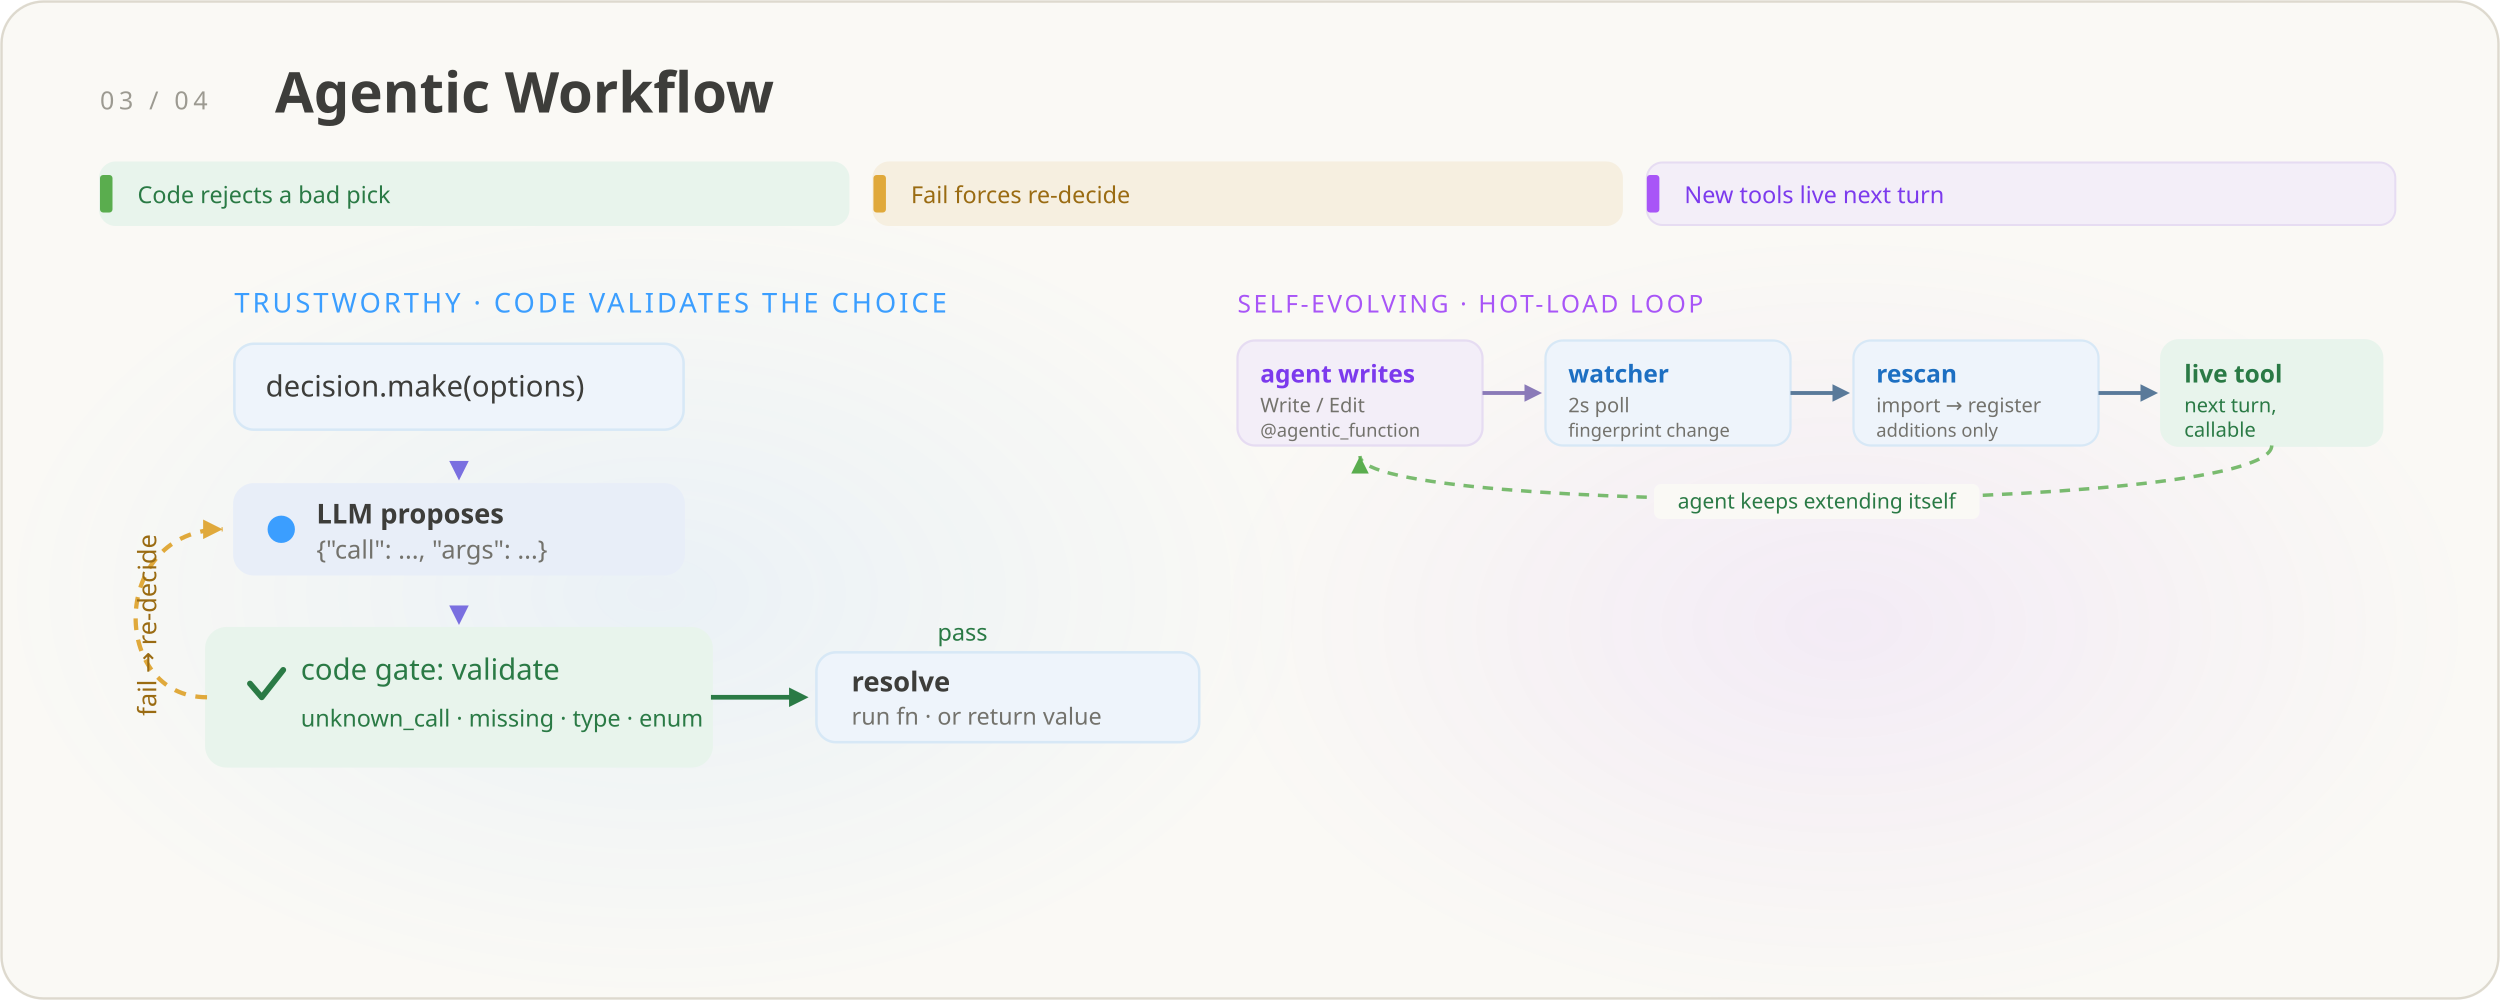
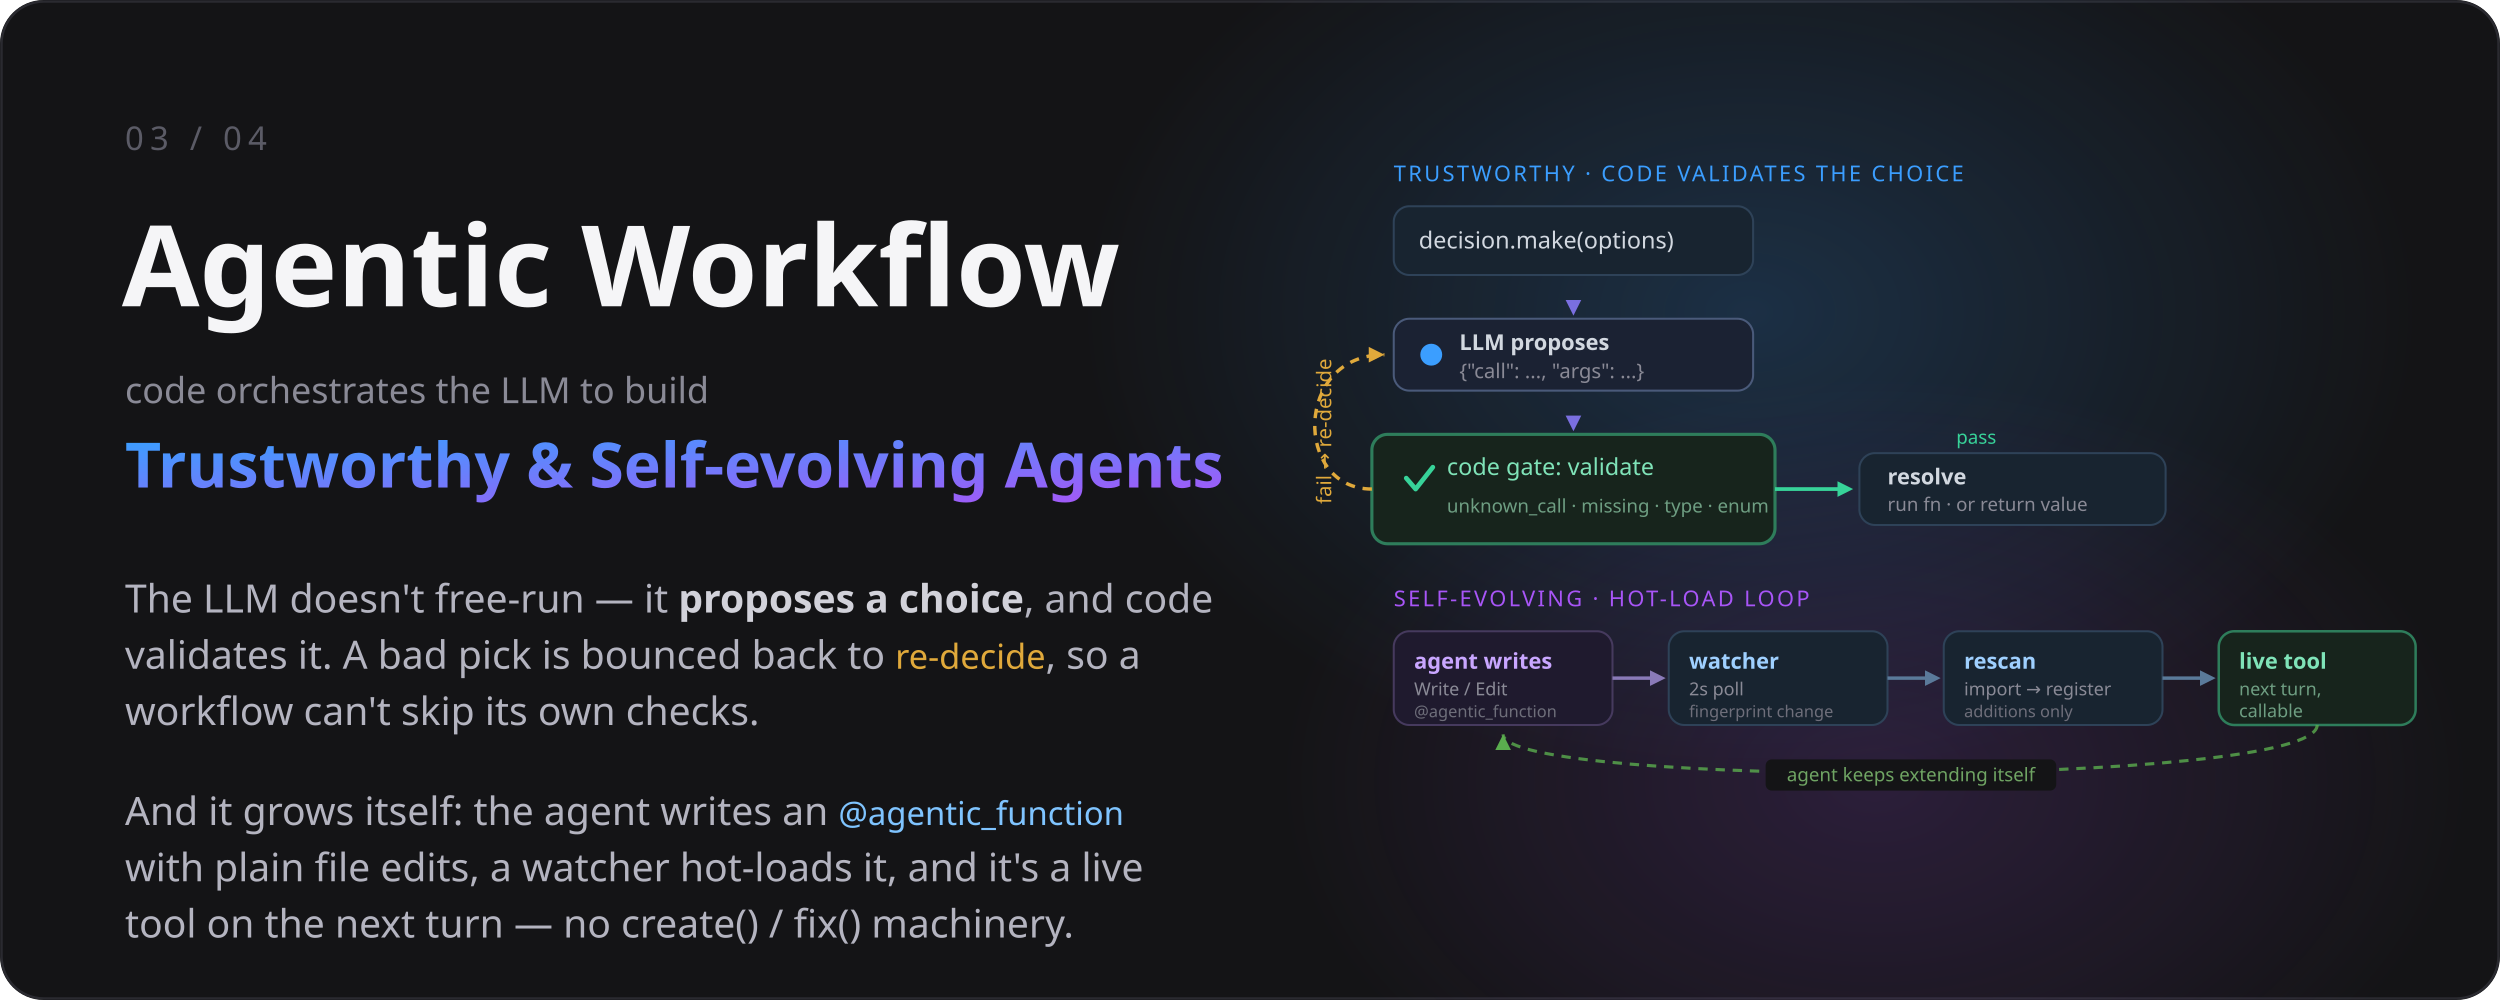
<svg xmlns="http://www.w3.org/2000/svg" width="1600" height="640" viewBox="0 0 1600 640">
  <defs>
-     <linearGradient id="bp-light-02" x1="0" y1="0" x2="1" y2="1">
+     <linearGradient id="bp" x1="0" y1="0" x2="1" y2="1">
      <stop offset="0" stop-color="#3B9EFF" />
      <stop offset="1" stop-color="#A855F7" />
    </linearGradient>
-     <radialGradient id="glow-light-02" cx="0.5" cy="0.5" r="0.5">
-       <stop offset="0" stop-color="#3B9EFF" stop-opacity="0.08" />
+     <radialGradient id="glow" cx="0.5" cy="0.5" r="0.5">
+       <stop offset="0" stop-color="#3B9EFF" stop-opacity="0.20" />
      <stop offset="1" stop-color="#3B9EFF" stop-opacity="0" />
    </radialGradient>
-     <radialGradient id="glow2-light-02" cx="0.5" cy="0.5" r="0.5">
-       <stop offset="0" stop-color="#A855F7" stop-opacity="0.08" />
+     <radialGradient id="glow2" cx="0.5" cy="0.5" r="0.5">
+       <stop offset="0" stop-color="#A855F7" stop-opacity="0.16" />
      <stop offset="1" stop-color="#A855F7" stop-opacity="0" />
    </radialGradient>
  </defs>
-   <rect width="1600" height="640" rx="28" fill="#faf9f5" />
-   <rect x="1" y="1" width="1598" height="638" rx="27" fill="none" stroke="#ddd9ce" stroke-width="1.5" />
-   <ellipse cx="420" cy="380" rx="420" ry="260" fill="url(#glow-light-02)" />
-   <ellipse cx="1180" cy="400" rx="400" ry="250" fill="url(#glow2-light-02)" />
-   <text x="64" y="70" font-family="Geist Mono" font-size="16" fill="#9c9a91" letter-spacing="3">03 / 04</text>
-   <text x="176" y="72" font-family="Instrument Sans" font-weight="700" font-size="36" fill="#3d3d3a">Agentic Workflow</text>
-   <g transform="translate(64,104)">
-     <rect width="479" height="40" rx="10" fill="#e8f4ec" stroke="#e8f4ec" stroke-width="1.3" />
-     <rect x="0" y="8" width="8" height="24" rx="2" fill="#5AAD4E" />
-     <text x="24" y="26" font-family="Geist Mono" font-size="15" fill="#2a7a45">Code rejects a bad pick</text>
-   </g>
-   <g transform="translate(559,104)">
-     <rect width="479" height="40" rx="10" fill="#f6efe0" stroke="#f6efe0" stroke-width="1.3" />
-     <rect x="0" y="8" width="8" height="24" rx="2" fill="#E0A93B" />
-     <text x="24" y="26" font-family="Geist Mono" font-size="15" fill="#9a6b12">Fail forces re-decide</text>
-   </g>
-   <g transform="translate(1054,104)">
-     <rect width="479" height="40" rx="10" fill="#f3eef8" stroke="#e6dcf2" stroke-width="1.3" />
-     <rect x="0" y="8" width="8" height="24" rx="2" fill="#A855F7" />
-     <text x="24" y="26" font-family="Geist Mono" font-size="15" fill="#7c3aed">New tools live next turn</text>
-   </g>
-   <g transform="translate(150,200) scale(1.25)">
+   <rect width="1600" height="640" rx="28" fill="#141416" />
+   <rect x="1" y="1" width="1598" height="638" rx="27" fill="none" stroke="#2A2A30" stroke-width="1.5" />
+   <ellipse cx="1120" cy="200" rx="430" ry="300" fill="url(#glow)" />
+   <ellipse cx="1200" cy="500" rx="380" ry="260" fill="url(#glow2)" />
+   <text x="80" y="96" font-family="Geist Mono" font-size="21" fill="#5B5B66" letter-spacing="4">03 / 04</text>
+   <text x="78" y="196" font-family="Instrument Sans" font-weight="700" font-size="72" fill="#F5F5F7">Agentic Workflow</text>
+   <text x="80" y="258" font-family="Geist Mono" font-size="23" fill="#8A8A96">code orchestrates the LLM to build</text>
+   <text x="80" y="312" font-family="Instrument Sans" font-weight="700" font-size="40" fill="url(#bp)">Trustworthy &amp; Self-evolving Agents</text>
+   <text x="80" y="392" font-family="Instrument Sans" font-size="25" fill="#B4B4C0">The LLM doesn't free-run — it <tspan font-weight="700" fill="#D2D2DA">proposes a choice</tspan>, and code</text>
+   <text x="80" y="428" font-family="Instrument Sans" font-size="25" fill="#B4B4C0">validates it. A bad pick is bounced back to <tspan font-family="Geist Mono" font-size="22" fill="#E0A93B">re-decide</tspan>, so a</text>
+   <text x="80" y="464" font-family="Instrument Sans" font-size="25" fill="#B4B4C0">workflow can't skip its own checks.</text>
+   <text x="80" y="528" font-family="Instrument Sans" font-size="25" fill="#B4B4C0">And it grows itself: the agent writes an <tspan font-family="Geist Mono" font-size="21" fill="#7FC4FF">@agentic_function</tspan>
+   </text>
+   <text x="80" y="564" font-family="Instrument Sans" font-size="25" fill="#B4B4C0">with plain file edits, a watcher hot-loads it, and it's a live</text>
+   <text x="80" y="600" font-family="Instrument Sans" font-size="25" fill="#B4B4C0">tool on the next turn — no create() / fix() machinery.</text>
+   <g transform="translate(892,116)">
    <text x="0" y="0" font-family="Geist Mono" font-size="14" fill="#3B9EFF" letter-spacing="1.5">TRUSTWORTHY · CODE VALIDATES THE CHOICE</text>
    <g>
-       <rect x="0" y="16" width="230" height="44" rx="10" fill="#eef4fb" stroke="#d7e8f6" stroke-width="1.3" />
-       <text x="16" y="43" font-family="Geist Mono" font-size="15" fill="#3d3d3a">decision.make(options)</text>
+       <rect x="0" y="16" width="230" height="44" rx="10" fill="#182430" stroke="#2E4258" stroke-width="1.3" />
+       <text x="16" y="43" font-family="Geist Mono" font-size="15" fill="#D2D8E0">decision.make(options)</text>
    </g>
-     <path d="M115 60 L115 78" stroke="url(#bp-light-02)" stroke-width="2.4" fill="none" />
+     <path d="M115 60 L115 78" stroke="url(#bp)" stroke-width="2.4" fill="none" />
    <polygon points="115,86 110,76 120,76" fill="#7A6FE0" />
    <g>
-       <rect x="0" y="88" width="230" height="46" rx="10" fill="#e8eef8" stroke="#e8eef8" stroke-width="1.3" />
+       <rect x="0" y="88" width="230" height="46" rx="10" fill="#1B2233" stroke="#4A5A7A" stroke-width="1.3" />
      <circle cx="24" cy="111" r="7" fill="#3B9EFF" />
-       <text x="42" y="108" font-family="Instrument Sans" font-weight="700" font-size="14" fill="#3d3d3a">LLM proposes</text>
-       <text x="42" y="126" font-family="Geist Mono" font-size="13" fill="#73726c">{"call": ..., "args": ...}</text>
+       <text x="42" y="108" font-family="Instrument Sans" font-weight="700" font-size="14" fill="#D2D8E0">LLM proposes</text>
+       <text x="42" y="126" font-family="Geist Mono" font-size="13" fill="#8A8A96">{"call": ..., "args": ...}</text>
    </g>
-     <path d="M115 134 L115 152" stroke="url(#bp-light-02)" stroke-width="2.4" fill="none" />
+     <path d="M115 134 L115 152" stroke="url(#bp)" stroke-width="2.4" fill="none" />
    <polygon points="115,160 110,150 120,150" fill="#7A6FE0" />
    <g>
-       <rect x="-14" y="162" width="258" height="70" rx="10" fill="#e8f4ec" stroke="#e8f4ec" stroke-width="2" />
-       <path d="M8 190 l6 7 l11 -14" stroke="#2a7a45" stroke-width="3" fill="none" stroke-linecap="round" stroke-linejoin="round" />
-       <text x="34" y="188" font-family="Geist Mono" font-size="15" fill="#2a7a45">code gate: validate</text>
-       <text x="34" y="212" font-family="Geist Mono" font-size="12" fill="#2a7a45">unknown_call · missing · type · enum</text>
+       <rect x="-14" y="162" width="258" height="70" rx="10" fill="#17241C" stroke="#2E7D5B" stroke-width="2" />
+       <path d="M8 190 l6 7 l11 -14" stroke="#37D399" stroke-width="3" fill="none" stroke-linecap="round" stroke-linejoin="round" />
+       <text x="34" y="188" font-family="Geist Mono" font-size="15" fill="#7FE3B8">code gate: validate</text>
+       <text x="34" y="212" font-family="Geist Mono" font-size="12" fill="#6E9E82">unknown_call · missing · type · enum</text>
    </g>
    <path d="M-14 197 C -64 197, -64 111, -6 111" fill="none" stroke="#E0A93B" stroke-width="2.2" stroke-dasharray="6 5" />
    <polygon points="-6,111 -16,106 -16,116" fill="#E0A93B" />
-     <text x="-40" y="160" font-family="Geist Mono" font-size="13" fill="#9a6b12" text-anchor="middle" transform="rotate(-90,-40,160)">fail → re-decide</text>
-     <path d="M244 197 L286 197" stroke="#2a7a45" stroke-width="2.4" fill="none" />
-     <polygon points="294,197 284,192 284,202" fill="#2a7a45" />
+     <text x="-40" y="160" font-family="Geist Mono" font-size="13" fill="#E0A93B" text-anchor="middle" transform="rotate(-90,-40,160)">fail → re-decide</text>
+     <path d="M244 197 L286 197" stroke="#37D399" stroke-width="2.4" fill="none" />
+     <polygon points="294,197 284,192 284,202" fill="#37D399" />
    <g>
-       <rect x="298" y="174" width="196" height="46" rx="10" fill="#eef4fb" stroke="#d7e8f6" stroke-width="1.3" />
-       <text x="316" y="194" font-family="Instrument Sans" font-weight="700" font-size="14" fill="#3d3d3a">resolve</text>
-       <text x="316" y="211" font-family="Geist Mono" font-size="12" fill="#73726c">run fn · or return value</text>
+       <rect x="298" y="174" width="196" height="46" rx="10" fill="#182430" stroke="#2E4258" stroke-width="1.3" />
+       <text x="316" y="194" font-family="Instrument Sans" font-weight="700" font-size="14" fill="#D2D8E0">resolve</text>
+       <text x="316" y="211" font-family="Geist Mono" font-size="12" fill="#8A8A96">run fn · or return value</text>
    </g>
-     <text x="360" y="168" font-family="Geist Mono" font-size="12" fill="#2a7a45">pass</text>
+     <text x="360" y="168" font-family="Geist Mono" font-size="12" fill="#37D399">pass</text>
  </g>
-   <g transform="translate(792,200) scale(1.12)">
+   <g transform="translate(892,388)">
    <text x="0" y="0" font-family="Geist Mono" font-size="14" fill="#A855F7" letter-spacing="1.5">SELF-EVOLVING · HOT-LOAD LOOP</text>
    <g>
-       <rect x="0" y="16" width="140" height="60" rx="10" fill="#f3eef8" stroke="#e6dcf2" stroke-width="1.3" />
-       <text x="13" y="40" font-family="Instrument Sans" font-weight="700" font-size="14" fill="#7c3aed">agent writes</text>
-       <text x="13" y="57" font-family="Geist Mono" font-size="11.5" fill="#73726c">Write / Edit</text>
-       <text x="13" y="71" font-family="Geist Mono" font-size="10.5" fill="#73726c">@agentic_function</text>
+       <rect x="0" y="16" width="140" height="60" rx="10" fill="#1F1A2E" stroke="#463A5E" stroke-width="1.3" />
+       <text x="13" y="40" font-family="Instrument Sans" font-weight="700" font-size="14" fill="#C9A6FF">agent writes</text>
+       <text x="13" y="57" font-family="Geist Mono" font-size="11.5" fill="#8A8A96">Write / Edit</text>
+       <text x="13" y="71" font-family="Geist Mono" font-size="10.5" fill="#6E6E7A">@agentic_function</text>
    </g>
    <path d="M140 46 L166 46" stroke="#8A7AB8" stroke-width="2.2" fill="none" />
    <polygon points="174,46 164,41 164,51" fill="#8A7AB8" />
    <g>
-       <rect x="176" y="16" width="140" height="60" rx="10" fill="#eef4fb" stroke="#d7e8f6" stroke-width="1.3" />
-       <text x="189" y="40" font-family="Instrument Sans" font-weight="700" font-size="14" fill="#1d6fc2">watcher</text>
-       <text x="189" y="57" font-family="Geist Mono" font-size="11.5" fill="#73726c">2s poll</text>
-       <text x="189" y="71" font-family="Geist Mono" font-size="10.5" fill="#73726c">fingerprint change</text>
+       <rect x="176" y="16" width="140" height="60" rx="10" fill="#182430" stroke="#2E4258" stroke-width="1.3" />
+       <text x="189" y="40" font-family="Instrument Sans" font-weight="700" font-size="14" fill="#9FD0FF">watcher</text>
+       <text x="189" y="57" font-family="Geist Mono" font-size="11.5" fill="#8A8A96">2s poll</text>
+       <text x="189" y="71" font-family="Geist Mono" font-size="10.5" fill="#6E6E7A">fingerprint change</text>
    </g>
    <path d="M316 46 L342 46" stroke="#5A7A9A" stroke-width="2.2" fill="none" />
    <polygon points="350,46 340,41 340,51" fill="#5A7A9A" />
    <g>
-       <rect x="352" y="16" width="140" height="60" rx="10" fill="#eef4fb" stroke="#d7e8f6" stroke-width="1.3" />
-       <text x="365" y="40" font-family="Instrument Sans" font-weight="700" font-size="14" fill="#1d6fc2">rescan</text>
-       <text x="365" y="57" font-family="Geist Mono" font-size="11.5" fill="#73726c">import → register</text>
-       <text x="365" y="71" font-family="Geist Mono" font-size="10.5" fill="#73726c">additions only</text>
+       <rect x="352" y="16" width="140" height="60" rx="10" fill="#182430" stroke="#2E4258" stroke-width="1.3" />
+       <text x="365" y="40" font-family="Instrument Sans" font-weight="700" font-size="14" fill="#9FD0FF">rescan</text>
+       <text x="365" y="57" font-family="Geist Mono" font-size="11.5" fill="#8A8A96">import → register</text>
+       <text x="365" y="71" font-family="Geist Mono" font-size="10.5" fill="#6E6E7A">additions only</text>
    </g>
    <path d="M492 46 L518 46" stroke="#5A7A9A" stroke-width="2.2" fill="none" />
    <polygon points="526,46 516,41 516,51" fill="#5A7A9A" />
    <g>
-       <rect x="528" y="16" width="126" height="60" rx="10" fill="#e8f4ec" stroke="#e8f4ec" stroke-width="1.6" />
-       <text x="541" y="40" font-family="Instrument Sans" font-weight="700" font-size="14" fill="#2a7a45">live tool</text>
-       <text x="541" y="57" font-family="Geist Mono" font-size="11.5" fill="#2a7a45">next turn,</text>
-       <text x="541" y="71" font-family="Geist Mono" font-size="11.5" fill="#2a7a45">callable</text>
+       <rect x="528" y="16" width="126" height="60" rx="10" fill="#17241C" stroke="#2E7D5B" stroke-width="1.6" />
+       <text x="541" y="40" font-family="Instrument Sans" font-weight="700" font-size="14" fill="#7FE3B8">live tool</text>
+       <text x="541" y="57" font-family="Geist Mono" font-size="11.5" fill="#6E9E82">next turn,</text>
+       <text x="541" y="71" font-family="Geist Mono" font-size="11.5" fill="#6E9E82">callable</text>
    </g>
    <path d="M591 76 C 591 116, 70 116, 70 82" fill="none" stroke="#5AAD4E" stroke-width="2" stroke-dasharray="6 5" opacity="0.8" />
    <polygon points="70,82 65,92 75,92" fill="#5AAD4E" />
-     <rect x="238" y="98" width="186" height="20" rx="4" fill="#faf9f5" />
-     <text x="331" y="112" font-family="Geist Mono" font-size="12" fill="#2a7a45" text-anchor="middle">agent keeps extending itself</text>
+     <rect x="238" y="98" width="186" height="20" rx="4" fill="#141416" />
+     <text x="331" y="112" font-family="Geist Mono" font-size="12" fill="#6FA463" text-anchor="middle">agent keeps extending itself</text>
  </g>
</svg>
